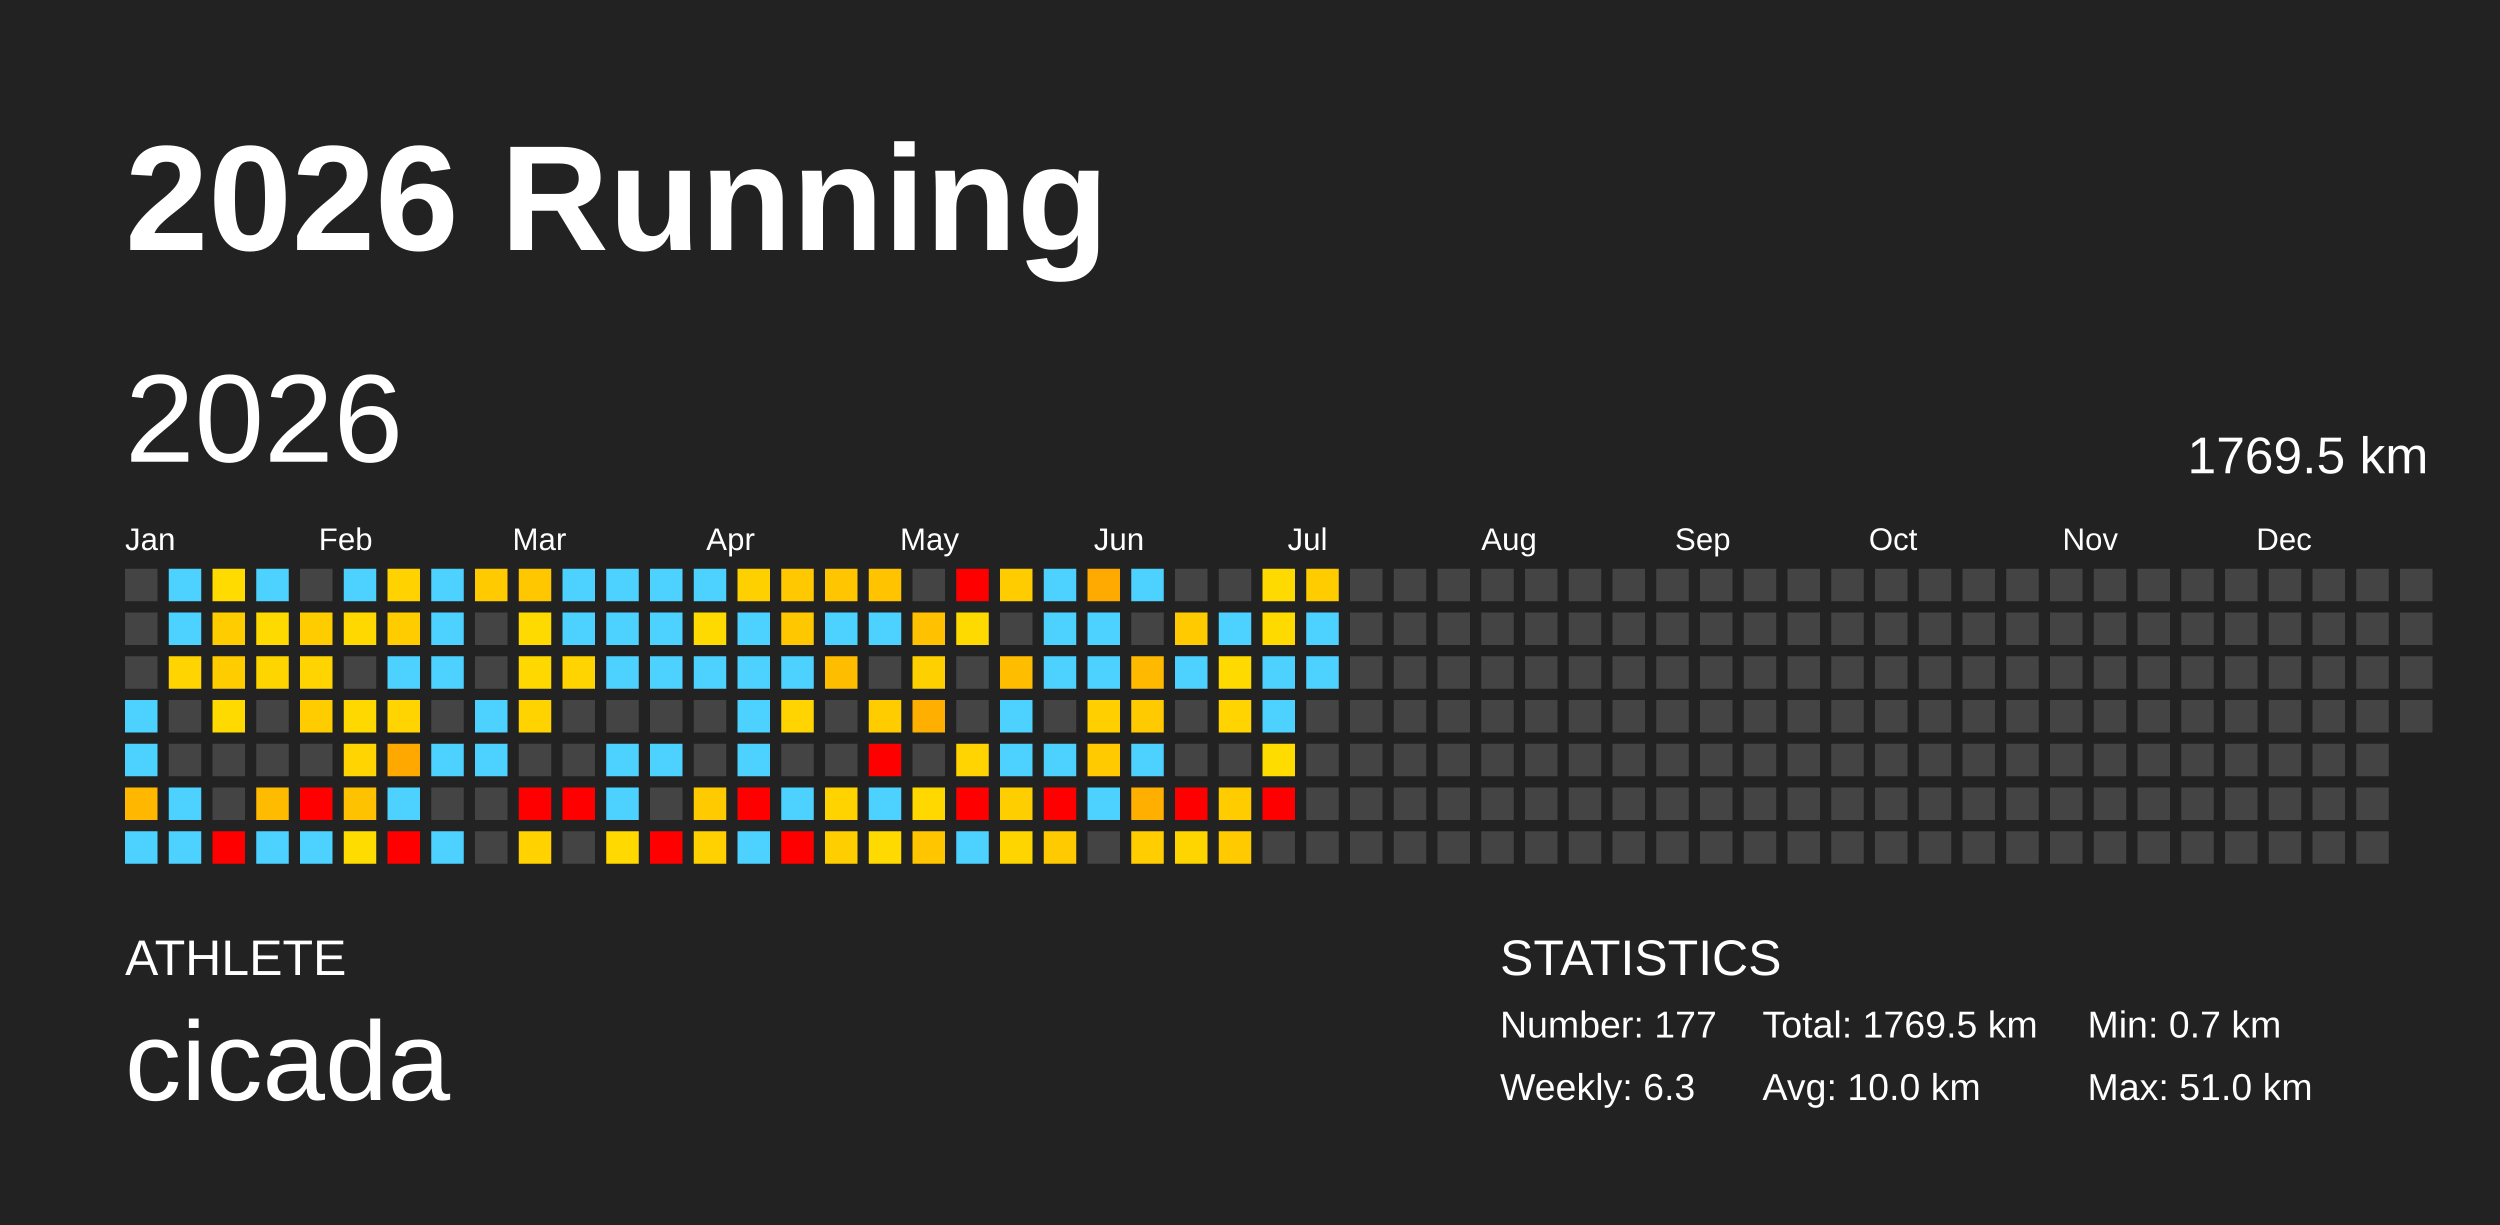
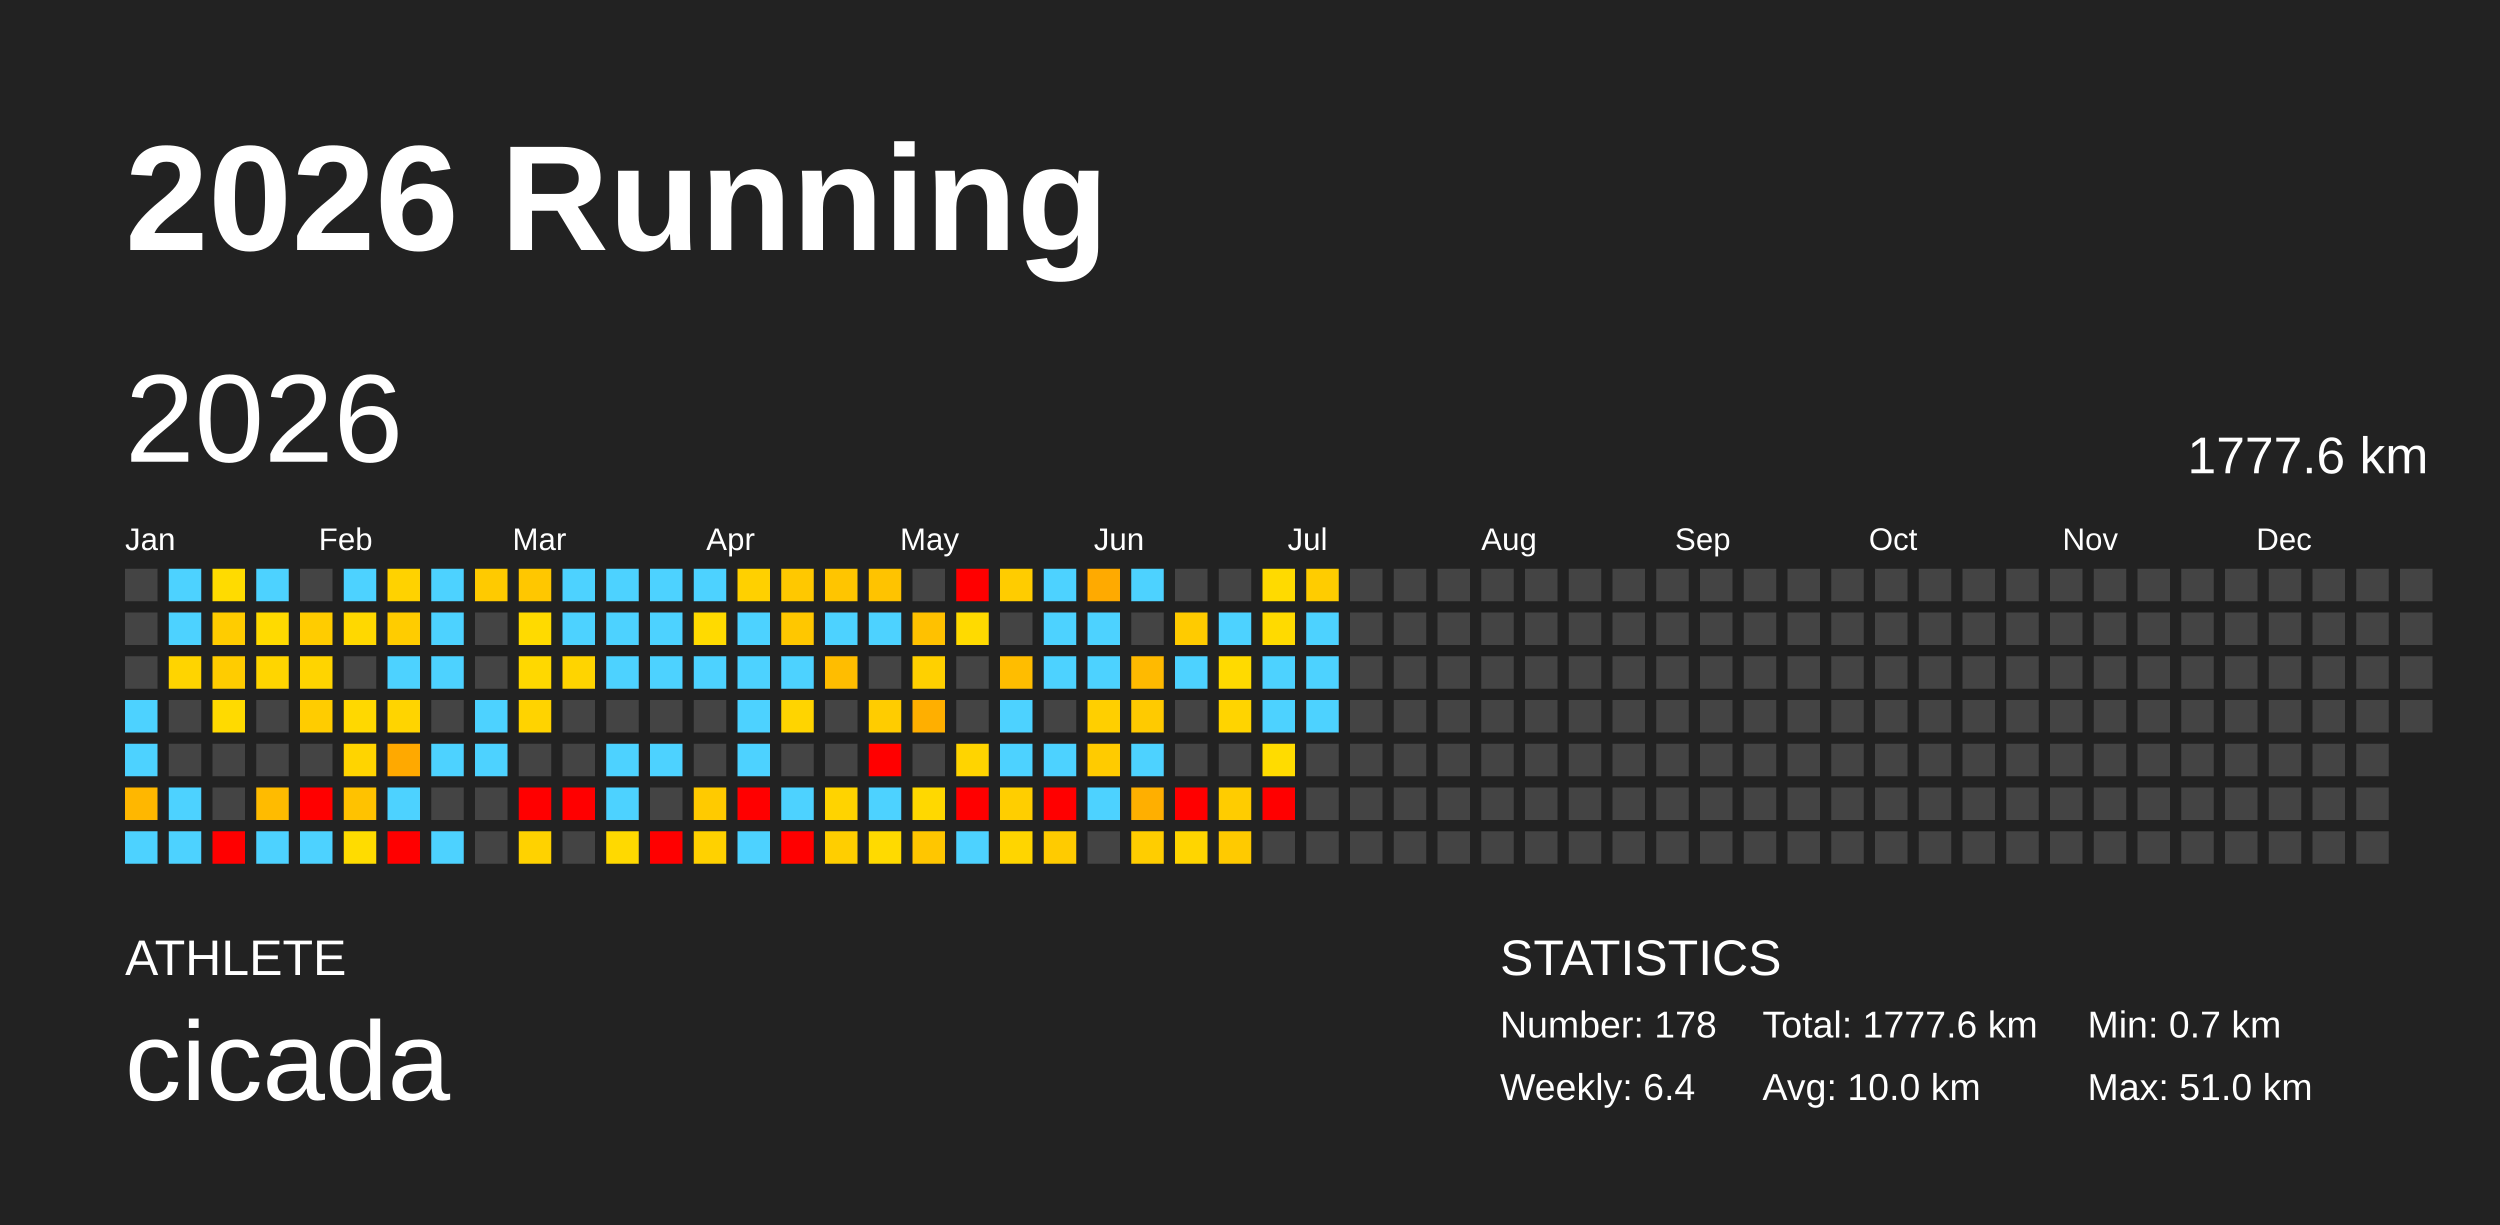
<svg xmlns="http://www.w3.org/2000/svg" baseProfile="full" height="98mm" version="1.1" viewBox="0,0,200,98" width="200mm">
  <defs />
  <rect fill="#222222" height="98" width="200" x="0" y="0" />
  <text fill="#FFFFFF" style="font-size:12px; font-family:Arial; font-weight:bold;" x="10" y="20">2026 Running</text>
  <text fill="#FFFFFF" style="font-size:4px; font-family:Arial" x="10" y="78">ATHLETE</text>
  <text fill="#FFFFFF" style="font-size:9px; font-family:Arial" x="10" y="88">cicada</text>
  <text fill="#FFFFFF" style="font-size:4px; font-family:Arial" x="120" y="78">STATISTICS</text>
-   <text fill="#FFFFFF" style="font-size:3px; font-family:Arial" x="120" y="83">Number: 177</text>
-   <text fill="#FFFFFF" style="font-size:3px; font-family:Arial" x="120" y="88">Weekly: 6.3</text>
-   <text fill="#FFFFFF" style="font-size:3px; font-family:Arial" x="141" y="83">Total: 1769.5 km</text>
+   <text fill="#FFFFFF" style="font-size:3px; font-family:Arial" x="120" y="83">Number: 178</text>
+   <text fill="#FFFFFF" style="font-size:3px; font-family:Arial" x="120" y="88">Weekly: 6.4</text>
+   <text fill="#FFFFFF" style="font-size:3px; font-family:Arial" x="141" y="83">Total: 1777.6 km</text>
  <text fill="#FFFFFF" style="font-size:3px; font-family:Arial" x="141" y="88">Avg: 10.0 km</text>
  <text fill="#FFFFFF" style="font-size:3px; font-family:Arial" x="167" y="83">Min: 0.7 km</text>
  <text fill="#FFFFFF" style="font-size:3px; font-family:Arial" x="167" y="88">Max: 51.0 km</text>
  <text dominant-baseline="hanging" fill="#FFFFFF" style="font-size:10.0px; font-family:Arial;" x="10" y="30">2026</text>
-   <text dominant-baseline="hanging" fill="#FFFFFF" style="font-size:4.125px; font-family:Arial;" x="175" y="35">1769.5 km</text>
+   <text dominant-baseline="hanging" fill="#FFFFFF" style="font-size:4.125px; font-family:Arial;" x="175" y="35">1777.6 km</text>
  <text fill="#FFFFFF" style="font-size:2.5px; font-family:Arial" x="10.0" y="44">Jan</text>
  <text fill="#FFFFFF" style="font-size:2.5px; font-family:Arial" x="25.5" y="44">Feb</text>
  <text fill="#FFFFFF" style="font-size:2.5px; font-family:Arial" x="41.0" y="44">Mar</text>
  <text fill="#FFFFFF" style="font-size:2.5px; font-family:Arial" x="56.5" y="44">Apr</text>
  <text fill="#FFFFFF" style="font-size:2.5px; font-family:Arial" x="72.0" y="44">May</text>
  <text fill="#FFFFFF" style="font-size:2.5px; font-family:Arial" x="87.5" y="44">Jun</text>
  <text fill="#FFFFFF" style="font-size:2.5px; font-family:Arial" x="103.0" y="44">Jul</text>
  <text fill="#FFFFFF" style="font-size:2.5px; font-family:Arial" x="118.5" y="44">Aug</text>
  <text fill="#FFFFFF" style="font-size:2.5px; font-family:Arial" x="134.0" y="44">Sep</text>
  <text fill="#FFFFFF" style="font-size:2.5px; font-family:Arial" x="149.5" y="44">Oct</text>
  <text fill="#FFFFFF" style="font-size:2.5px; font-family:Arial" x="165.0" y="44">Nov</text>
  <text fill="#FFFFFF" style="font-size:2.5px; font-family:Arial" x="180.5" y="44">Dec</text>
  <rect fill="#444444" height="2.6" width="2.6" x="10.0" y="45.5" />
  <rect fill="#444444" height="2.6" width="2.6" x="10.0" y="49.0" />
  <rect fill="#444444" height="2.6" width="2.6" x="10.0" y="52.5" />
  <rect fill="#4dd2ff" height="2.6" width="2.6" x="10.0" y="56.0" />
  <rect fill="#4dd2ff" height="2.6" width="2.6" x="10.0" y="59.5" />
  <rect fill="#ffb700" height="2.6" width="2.6" x="10.0" y="63.0" />
  <rect fill="#4dd2ff" height="2.6" width="2.6" x="10.0" y="66.5" />
  <rect fill="#4dd2ff" height="2.6" width="2.6" x="13.5" y="45.5" />
  <rect fill="#4dd2ff" height="2.6" width="2.6" x="13.5" y="49.0" />
  <rect fill="#ffd400" height="2.6" width="2.6" x="13.5" y="52.5" />
  <rect fill="#444444" height="2.6" width="2.6" x="13.5" y="56.0" />
  <rect fill="#444444" height="2.6" width="2.6" x="13.5" y="59.5" />
  <rect fill="#4dd2ff" height="2.6" width="2.6" x="13.5" y="63.0" />
  <rect fill="#4dd2ff" height="2.6" width="2.6" x="13.5" y="66.5" />
  <rect fill="#ffdb00" height="2.6" width="2.6" x="17.0" y="45.5" />
  <rect fill="#ffcc00" height="2.6" width="2.6" x="17.0" y="49.0" />
  <rect fill="#ffcc00" height="2.6" width="2.6" x="17.0" y="52.5" />
  <rect fill="#ffda00" height="2.6" width="2.6" x="17.0" y="56.0" />
  <rect fill="#444444" height="2.6" width="2.6" x="17.0" y="59.5" />
  <rect fill="#444444" height="2.6" width="2.6" x="17.0" y="63.0" />
  <rect fill="red" height="2.6" width="2.6" x="17.0" y="66.5" />
  <rect fill="#4dd2ff" height="2.6" width="2.6" x="20.5" y="45.5" />
  <rect fill="#ffda00" height="2.6" width="2.6" x="20.5" y="49.0" />
  <rect fill="#ffd500" height="2.6" width="2.6" x="20.5" y="52.5" />
  <rect fill="#444444" height="2.6" width="2.6" x="20.5" y="56.0" />
  <rect fill="#444444" height="2.6" width="2.6" x="20.5" y="59.5" />
  <rect fill="#ffbb00" height="2.6" width="2.6" x="20.5" y="63.0" />
  <rect fill="#4dd2ff" height="2.6" width="2.6" x="20.5" y="66.5" />
  <rect fill="#444444" height="2.6" width="2.6" x="24.0" y="45.5" />
  <rect fill="#ffcc00" height="2.6" width="2.6" x="24.0" y="49.0" />
  <rect fill="#ffd400" height="2.6" width="2.6" x="24.0" y="52.5" />
  <rect fill="#ffcc00" height="2.6" width="2.6" x="24.0" y="56.0" />
  <rect fill="#444444" height="2.6" width="2.6" x="24.0" y="59.5" />
  <rect fill="red" height="2.6" width="2.6" x="24.0" y="63.0" />
  <rect fill="#4dd2ff" height="2.6" width="2.6" x="24.0" y="66.5" />
  <rect fill="#4dd2ff" height="2.6" width="2.6" x="27.5" y="45.5" />
  <rect fill="#ffd800" height="2.6" width="2.6" x="27.5" y="49.0" />
  <rect fill="#444444" height="2.6" width="2.6" x="27.5" y="52.5" />
  <rect fill="#ffd800" height="2.6" width="2.6" x="27.5" y="56.0" />
  <rect fill="#ffd400" height="2.6" width="2.6" x="27.5" y="59.5" />
  <rect fill="#ffc200" height="2.6" width="2.6" x="27.5" y="63.0" />
  <rect fill="#ffdc00" height="2.6" width="2.6" x="27.5" y="66.5" />
  <rect fill="#ffd200" height="2.6" width="2.6" x="31.0" y="45.5" />
  <rect fill="#ffcc00" height="2.6" width="2.6" x="31.0" y="49.0" />
  <rect fill="#4dd2ff" height="2.6" width="2.6" x="31.0" y="52.5" />
  <rect fill="#ffd400" height="2.6" width="2.6" x="31.0" y="56.0" />
  <rect fill="#ffa900" height="2.6" width="2.6" x="31.0" y="59.5" />
  <rect fill="#4dd2ff" height="2.6" width="2.6" x="31.0" y="63.0" />
  <rect fill="red" height="2.6" width="2.6" x="31.0" y="66.5" />
  <rect fill="#4dd2ff" height="2.6" width="2.6" x="34.5" y="45.5" />
  <rect fill="#4dd2ff" height="2.6" width="2.6" x="34.5" y="49.0" />
  <rect fill="#4dd2ff" height="2.6" width="2.6" x="34.5" y="52.5" />
  <rect fill="#444444" height="2.6" width="2.6" x="34.5" y="56.0" />
  <rect fill="#4dd2ff" height="2.6" width="2.6" x="34.5" y="59.5" />
  <rect fill="#444444" height="2.6" width="2.6" x="34.5" y="63.0" />
  <rect fill="#4dd2ff" height="2.6" width="2.6" x="34.5" y="66.5" />
  <rect fill="#ffca00" height="2.6" width="2.6" x="38.0" y="45.5" />
  <rect fill="#444444" height="2.6" width="2.6" x="38.0" y="49.0" />
  <rect fill="#444444" height="2.6" width="2.6" x="38.0" y="52.5" />
  <rect fill="#4dd2ff" height="2.6" width="2.6" x="38.0" y="56.0" />
  <rect fill="#4dd2ff" height="2.6" width="2.6" x="38.0" y="59.5" />
  <rect fill="#444444" height="2.6" width="2.6" x="38.0" y="63.0" />
  <rect fill="#444444" height="2.6" width="2.6" x="38.0" y="66.5" />
  <rect fill="#ffc700" height="2.6" width="2.6" x="41.5" y="45.5" />
  <rect fill="#ffda00" height="2.6" width="2.6" x="41.5" y="49.0" />
  <rect fill="#ffd800" height="2.6" width="2.6" x="41.5" y="52.5" />
  <rect fill="#ffd300" height="2.6" width="2.6" x="41.5" y="56.0" />
  <rect fill="#444444" height="2.6" width="2.6" x="41.5" y="59.5" />
  <rect fill="red" height="2.6" width="2.6" x="41.5" y="63.0" />
  <rect fill="#ffd200" height="2.6" width="2.6" x="41.5" y="66.5" />
  <rect fill="#4dd2ff" height="2.6" width="2.6" x="45.0" y="45.5" />
  <rect fill="#4dd2ff" height="2.6" width="2.6" x="45.0" y="49.0" />
  <rect fill="#ffd400" height="2.6" width="2.6" x="45.0" y="52.5" />
  <rect fill="#444444" height="2.6" width="2.6" x="45.0" y="56.0" />
  <rect fill="#444444" height="2.6" width="2.6" x="45.0" y="59.5" />
  <rect fill="red" height="2.6" width="2.6" x="45.0" y="63.0" />
  <rect fill="#444444" height="2.6" width="2.6" x="45.0" y="66.5" />
  <rect fill="#4dd2ff" height="2.6" width="2.6" x="48.5" y="45.5" />
  <rect fill="#4dd2ff" height="2.6" width="2.6" x="48.5" y="49.0" />
  <rect fill="#4dd2ff" height="2.6" width="2.6" x="48.5" y="52.5" />
  <rect fill="#444444" height="2.6" width="2.6" x="48.5" y="56.0" />
  <rect fill="#4dd2ff" height="2.6" width="2.6" x="48.5" y="59.5" />
  <rect fill="#4dd2ff" height="2.6" width="2.6" x="48.5" y="63.0" />
  <rect fill="#ffd900" height="2.6" width="2.6" x="48.5" y="66.5" />
  <rect fill="#4dd2ff" height="2.6" width="2.6" x="52.0" y="45.5" />
  <rect fill="#4dd2ff" height="2.6" width="2.6" x="52.0" y="49.0" />
  <rect fill="#4dd2ff" height="2.6" width="2.6" x="52.0" y="52.5" />
  <rect fill="#444444" height="2.6" width="2.6" x="52.0" y="56.0" />
  <rect fill="#4dd2ff" height="2.6" width="2.6" x="52.0" y="59.5" />
  <rect fill="#444444" height="2.6" width="2.6" x="52.0" y="63.0" />
  <rect fill="red" height="2.6" width="2.6" x="52.0" y="66.5" />
  <rect fill="#4dd2ff" height="2.6" width="2.6" x="55.5" y="45.5" />
  <rect fill="#ffda00" height="2.6" width="2.6" x="55.5" y="49.0" />
  <rect fill="#4dd2ff" height="2.6" width="2.6" x="55.5" y="52.5" />
  <rect fill="#444444" height="2.6" width="2.6" x="55.5" y="56.0" />
  <rect fill="#444444" height="2.6" width="2.6" x="55.5" y="59.5" />
  <rect fill="#ffca00" height="2.6" width="2.6" x="55.5" y="63.0" />
  <rect fill="#ffd100" height="2.6" width="2.6" x="55.5" y="66.5" />
  <rect fill="#ffd000" height="2.6" width="2.6" x="59.0" y="45.5" />
  <rect fill="#4dd2ff" height="2.6" width="2.6" x="59.0" y="49.0" />
  <rect fill="#4dd2ff" height="2.6" width="2.6" x="59.0" y="52.5" />
  <rect fill="#4dd2ff" height="2.6" width="2.6" x="59.0" y="56.0" />
  <rect fill="#4dd2ff" height="2.6" width="2.6" x="59.0" y="59.5" />
  <rect fill="red" height="2.6" width="2.6" x="59.0" y="63.0" />
  <rect fill="#4dd2ff" height="2.6" width="2.6" x="59.0" y="66.5" />
  <rect fill="#ffc800" height="2.6" width="2.6" x="62.5" y="45.5" />
  <rect fill="#ffc700" height="2.6" width="2.6" x="62.5" y="49.0" />
  <rect fill="#4dd2ff" height="2.6" width="2.6" x="62.5" y="52.5" />
  <rect fill="#ffd400" height="2.6" width="2.6" x="62.5" y="56.0" />
  <rect fill="#444444" height="2.6" width="2.6" x="62.5" y="59.5" />
  <rect fill="#4dd2ff" height="2.6" width="2.6" x="62.5" y="63.0" />
  <rect fill="red" height="2.6" width="2.6" x="62.5" y="66.5" />
  <rect fill="#ffc500" height="2.6" width="2.6" x="66.0" y="45.5" />
  <rect fill="#4dd2ff" height="2.6" width="2.6" x="66.0" y="49.0" />
  <rect fill="#ffbd00" height="2.6" width="2.6" x="66.0" y="52.5" />
  <rect fill="#444444" height="2.6" width="2.6" x="66.0" y="56.0" />
  <rect fill="#444444" height="2.6" width="2.6" x="66.0" y="59.5" />
  <rect fill="#ffd300" height="2.6" width="2.6" x="66.0" y="63.0" />
  <rect fill="#ffce00" height="2.6" width="2.6" x="66.0" y="66.5" />
  <rect fill="#ffc300" height="2.6" width="2.6" x="69.5" y="45.5" />
  <rect fill="#4dd2ff" height="2.6" width="2.6" x="69.5" y="49.0" />
  <rect fill="#444444" height="2.6" width="2.6" x="69.5" y="52.5" />
  <rect fill="#ffcc00" height="2.6" width="2.6" x="69.5" y="56.0" />
  <rect fill="red" height="2.6" width="2.6" x="69.5" y="59.5" />
  <rect fill="#4dd2ff" height="2.6" width="2.6" x="69.5" y="63.0" />
  <rect fill="#ffda00" height="2.6" width="2.6" x="69.5" y="66.5" />
  <rect fill="#444444" height="2.6" width="2.6" x="73.0" y="45.5" />
  <rect fill="#ffc100" height="2.6" width="2.6" x="73.0" y="49.0" />
  <rect fill="#ffd000" height="2.6" width="2.6" x="73.0" y="52.5" />
  <rect fill="#ffaf00" height="2.6" width="2.6" x="73.0" y="56.0" />
  <rect fill="#444444" height="2.6" width="2.6" x="73.0" y="59.5" />
  <rect fill="#ffd800" height="2.6" width="2.6" x="73.0" y="63.0" />
  <rect fill="#ffc600" height="2.6" width="2.6" x="73.0" y="66.5" />
  <rect fill="red" height="2.6" width="2.6" x="76.5" y="45.5" />
  <rect fill="#ffda00" height="2.6" width="2.6" x="76.5" y="49.0" />
  <rect fill="#444444" height="2.6" width="2.6" x="76.5" y="52.5" />
  <rect fill="#444444" height="2.6" width="2.6" x="76.5" y="56.0" />
  <rect fill="#ffd400" height="2.6" width="2.6" x="76.5" y="59.5" />
  <rect fill="red" height="2.6" width="2.6" x="76.5" y="63.0" />
  <rect fill="#4dd2ff" height="2.6" width="2.6" x="76.5" y="66.5" />
  <rect fill="#ffcc00" height="2.6" width="2.6" x="80.0" y="45.5" />
  <rect fill="#444444" height="2.6" width="2.6" x="80.0" y="49.0" />
  <rect fill="#ffbd00" height="2.6" width="2.6" x="80.0" y="52.5" />
  <rect fill="#4dd2ff" height="2.6" width="2.6" x="80.0" y="56.0" />
  <rect fill="#4dd2ff" height="2.6" width="2.6" x="80.0" y="59.5" />
  <rect fill="#ffce00" height="2.6" width="2.6" x="80.0" y="63.0" />
  <rect fill="#ffd500" height="2.6" width="2.6" x="80.0" y="66.5" />
  <rect fill="#4dd2ff" height="2.6" width="2.6" x="83.5" y="45.5" />
  <rect fill="#4dd2ff" height="2.6" width="2.6" x="83.5" y="49.0" />
  <rect fill="#4dd2ff" height="2.6" width="2.6" x="83.5" y="52.5" />
  <rect fill="#444444" height="2.6" width="2.6" x="83.5" y="56.0" />
  <rect fill="#4dd2ff" height="2.6" width="2.6" x="83.5" y="59.5" />
  <rect fill="red" height="2.6" width="2.6" x="83.5" y="63.0" />
  <rect fill="#ffcb00" height="2.6" width="2.6" x="83.5" y="66.5" />
  <rect fill="#ffaa00" height="2.6" width="2.6" x="87.0" y="45.5" />
  <rect fill="#4dd2ff" height="2.6" width="2.6" x="87.0" y="49.0" />
  <rect fill="#4dd2ff" height="2.6" width="2.6" x="87.0" y="52.5" />
  <rect fill="#ffcf00" height="2.6" width="2.6" x="87.0" y="56.0" />
  <rect fill="#ffcb00" height="2.6" width="2.6" x="87.0" y="59.5" />
  <rect fill="#4dd2ff" height="2.6" width="2.6" x="87.0" y="63.0" />
  <rect fill="#444444" height="2.6" width="2.6" x="87.0" y="66.5" />
  <rect fill="#4dd2ff" height="2.6" width="2.6" x="90.5" y="45.5" />
  <rect fill="#444444" height="2.6" width="2.6" x="90.5" y="49.0" />
  <rect fill="#ffba00" height="2.6" width="2.6" x="90.5" y="52.5" />
  <rect fill="#ffca00" height="2.6" width="2.6" x="90.5" y="56.0" />
  <rect fill="#4dd2ff" height="2.6" width="2.6" x="90.5" y="59.5" />
  <rect fill="#ffaf00" height="2.6" width="2.6" x="90.5" y="63.0" />
  <rect fill="#ffcd00" height="2.6" width="2.6" x="90.5" y="66.5" />
  <rect fill="#444444" height="2.6" width="2.6" x="94.0" y="45.5" />
  <rect fill="#ffcb00" height="2.6" width="2.6" x="94.0" y="49.0" />
  <rect fill="#4dd2ff" height="2.6" width="2.6" x="94.0" y="52.5" />
  <rect fill="#444444" height="2.6" width="2.6" x="94.0" y="56.0" />
  <rect fill="#444444" height="2.6" width="2.6" x="94.0" y="59.5" />
  <rect fill="red" height="2.6" width="2.6" x="94.0" y="63.0" />
  <rect fill="#ffd500" height="2.6" width="2.6" x="94.0" y="66.5" />
  <rect fill="#444444" height="2.6" width="2.6" x="97.5" y="45.5" />
  <rect fill="#4dd2ff" height="2.6" width="2.6" x="97.5" y="49.0" />
  <rect fill="#ffda00" height="2.6" width="2.6" x="97.5" y="52.5" />
  <rect fill="#ffd400" height="2.6" width="2.6" x="97.5" y="56.0" />
  <rect fill="#444444" height="2.6" width="2.6" x="97.5" y="59.5" />
  <rect fill="#ffcc00" height="2.6" width="2.6" x="97.5" y="63.0" />
  <rect fill="#ffca00" height="2.6" width="2.6" x="97.5" y="66.5" />
  <rect fill="#ffda00" height="2.6" width="2.6" x="101.0" y="45.5" />
  <rect fill="#ffda00" height="2.6" width="2.6" x="101.0" y="49.0" />
  <rect fill="#4dd2ff" height="2.6" width="2.6" x="101.0" y="52.5" />
  <rect fill="#4dd2ff" height="2.6" width="2.6" x="101.0" y="56.0" />
  <rect fill="#ffdc00" height="2.6" width="2.6" x="101.0" y="59.5" />
  <rect fill="red" height="2.6" width="2.6" x="101.0" y="63.0" />
  <rect fill="#444444" height="2.6" width="2.6" x="101.0" y="66.5" />
  <rect fill="#ffcc00" height="2.6" width="2.6" x="104.5" y="45.5" />
  <rect fill="#4dd2ff" height="2.6" width="2.6" x="104.5" y="49.0" />
  <rect fill="#4dd2ff" height="2.6" width="2.6" x="104.5" y="52.5" />
-   <rect fill="#444444" height="2.6" width="2.6" x="104.5" y="56.0" />
+   <rect fill="#4dd2ff" height="2.6" width="2.6" x="104.5" y="56.0" />
  <rect fill="#444444" height="2.6" width="2.6" x="104.5" y="59.5" />
  <rect fill="#444444" height="2.6" width="2.6" x="104.5" y="63.0" />
  <rect fill="#444444" height="2.6" width="2.6" x="104.5" y="66.5" />
  <rect fill="#444444" height="2.6" width="2.6" x="108.0" y="45.5" />
  <rect fill="#444444" height="2.6" width="2.6" x="108.0" y="49.0" />
  <rect fill="#444444" height="2.6" width="2.6" x="108.0" y="52.5" />
  <rect fill="#444444" height="2.6" width="2.6" x="108.0" y="56.0" />
  <rect fill="#444444" height="2.6" width="2.6" x="108.0" y="59.5" />
  <rect fill="#444444" height="2.6" width="2.6" x="108.0" y="63.0" />
  <rect fill="#444444" height="2.6" width="2.6" x="108.0" y="66.5" />
  <rect fill="#444444" height="2.6" width="2.6" x="111.5" y="45.5" />
  <rect fill="#444444" height="2.6" width="2.6" x="111.5" y="49.0" />
  <rect fill="#444444" height="2.6" width="2.6" x="111.5" y="52.5" />
  <rect fill="#444444" height="2.6" width="2.6" x="111.5" y="56.0" />
  <rect fill="#444444" height="2.6" width="2.6" x="111.5" y="59.5" />
  <rect fill="#444444" height="2.6" width="2.6" x="111.5" y="63.0" />
  <rect fill="#444444" height="2.6" width="2.6" x="111.5" y="66.5" />
  <rect fill="#444444" height="2.6" width="2.6" x="115.0" y="45.5" />
  <rect fill="#444444" height="2.6" width="2.6" x="115.0" y="49.0" />
  <rect fill="#444444" height="2.6" width="2.6" x="115.0" y="52.5" />
  <rect fill="#444444" height="2.6" width="2.6" x="115.0" y="56.0" />
  <rect fill="#444444" height="2.6" width="2.6" x="115.0" y="59.5" />
  <rect fill="#444444" height="2.6" width="2.6" x="115.0" y="63.0" />
  <rect fill="#444444" height="2.6" width="2.6" x="115.0" y="66.5" />
  <rect fill="#444444" height="2.6" width="2.6" x="118.5" y="45.5" />
  <rect fill="#444444" height="2.6" width="2.6" x="118.5" y="49.0" />
  <rect fill="#444444" height="2.6" width="2.6" x="118.5" y="52.5" />
  <rect fill="#444444" height="2.6" width="2.6" x="118.5" y="56.0" />
  <rect fill="#444444" height="2.6" width="2.6" x="118.5" y="59.5" />
  <rect fill="#444444" height="2.6" width="2.6" x="118.5" y="63.0" />
  <rect fill="#444444" height="2.6" width="2.6" x="118.5" y="66.5" />
  <rect fill="#444444" height="2.6" width="2.6" x="122.0" y="45.5" />
  <rect fill="#444444" height="2.6" width="2.6" x="122.0" y="49.0" />
  <rect fill="#444444" height="2.6" width="2.6" x="122.0" y="52.5" />
  <rect fill="#444444" height="2.6" width="2.6" x="122.0" y="56.0" />
  <rect fill="#444444" height="2.6" width="2.6" x="122.0" y="59.5" />
  <rect fill="#444444" height="2.6" width="2.6" x="122.0" y="63.0" />
  <rect fill="#444444" height="2.6" width="2.6" x="122.0" y="66.5" />
  <rect fill="#444444" height="2.6" width="2.6" x="125.5" y="45.5" />
  <rect fill="#444444" height="2.6" width="2.6" x="125.5" y="49.0" />
  <rect fill="#444444" height="2.6" width="2.6" x="125.5" y="52.5" />
  <rect fill="#444444" height="2.6" width="2.6" x="125.5" y="56.0" />
  <rect fill="#444444" height="2.6" width="2.6" x="125.5" y="59.5" />
  <rect fill="#444444" height="2.6" width="2.6" x="125.5" y="63.0" />
  <rect fill="#444444" height="2.6" width="2.6" x="125.5" y="66.5" />
  <rect fill="#444444" height="2.6" width="2.6" x="129.0" y="45.5" />
  <rect fill="#444444" height="2.6" width="2.6" x="129.0" y="49.0" />
  <rect fill="#444444" height="2.6" width="2.6" x="129.0" y="52.5" />
  <rect fill="#444444" height="2.6" width="2.6" x="129.0" y="56.0" />
  <rect fill="#444444" height="2.6" width="2.6" x="129.0" y="59.5" />
  <rect fill="#444444" height="2.6" width="2.6" x="129.0" y="63.0" />
  <rect fill="#444444" height="2.6" width="2.6" x="129.0" y="66.5" />
  <rect fill="#444444" height="2.6" width="2.6" x="132.5" y="45.5" />
  <rect fill="#444444" height="2.6" width="2.6" x="132.5" y="49.0" />
  <rect fill="#444444" height="2.6" width="2.6" x="132.5" y="52.5" />
  <rect fill="#444444" height="2.6" width="2.6" x="132.5" y="56.0" />
  <rect fill="#444444" height="2.6" width="2.6" x="132.5" y="59.5" />
  <rect fill="#444444" height="2.6" width="2.6" x="132.5" y="63.0" />
  <rect fill="#444444" height="2.6" width="2.6" x="132.5" y="66.5" />
  <rect fill="#444444" height="2.6" width="2.6" x="136.0" y="45.5" />
  <rect fill="#444444" height="2.6" width="2.6" x="136.0" y="49.0" />
  <rect fill="#444444" height="2.6" width="2.6" x="136.0" y="52.5" />
  <rect fill="#444444" height="2.6" width="2.6" x="136.0" y="56.0" />
  <rect fill="#444444" height="2.6" width="2.6" x="136.0" y="59.5" />
  <rect fill="#444444" height="2.6" width="2.6" x="136.0" y="63.0" />
  <rect fill="#444444" height="2.6" width="2.6" x="136.0" y="66.5" />
  <rect fill="#444444" height="2.6" width="2.6" x="139.5" y="45.5" />
  <rect fill="#444444" height="2.6" width="2.6" x="139.5" y="49.0" />
  <rect fill="#444444" height="2.6" width="2.6" x="139.5" y="52.5" />
  <rect fill="#444444" height="2.6" width="2.6" x="139.5" y="56.0" />
  <rect fill="#444444" height="2.6" width="2.6" x="139.5" y="59.5" />
  <rect fill="#444444" height="2.6" width="2.6" x="139.5" y="63.0" />
  <rect fill="#444444" height="2.6" width="2.6" x="139.5" y="66.5" />
  <rect fill="#444444" height="2.6" width="2.6" x="143.0" y="45.5" />
  <rect fill="#444444" height="2.6" width="2.6" x="143.0" y="49.0" />
  <rect fill="#444444" height="2.6" width="2.6" x="143.0" y="52.5" />
  <rect fill="#444444" height="2.6" width="2.6" x="143.0" y="56.0" />
  <rect fill="#444444" height="2.6" width="2.6" x="143.0" y="59.5" />
  <rect fill="#444444" height="2.6" width="2.6" x="143.0" y="63.0" />
  <rect fill="#444444" height="2.6" width="2.6" x="143.0" y="66.5" />
  <rect fill="#444444" height="2.6" width="2.6" x="146.5" y="45.5" />
  <rect fill="#444444" height="2.6" width="2.6" x="146.5" y="49.0" />
  <rect fill="#444444" height="2.6" width="2.6" x="146.5" y="52.5" />
  <rect fill="#444444" height="2.6" width="2.6" x="146.5" y="56.0" />
  <rect fill="#444444" height="2.6" width="2.6" x="146.5" y="59.5" />
  <rect fill="#444444" height="2.6" width="2.6" x="146.5" y="63.0" />
  <rect fill="#444444" height="2.6" width="2.6" x="146.5" y="66.5" />
  <rect fill="#444444" height="2.6" width="2.6" x="150.0" y="45.5" />
  <rect fill="#444444" height="2.6" width="2.6" x="150.0" y="49.0" />
  <rect fill="#444444" height="2.6" width="2.6" x="150.0" y="52.5" />
  <rect fill="#444444" height="2.6" width="2.6" x="150.0" y="56.0" />
  <rect fill="#444444" height="2.6" width="2.6" x="150.0" y="59.5" />
  <rect fill="#444444" height="2.6" width="2.6" x="150.0" y="63.0" />
  <rect fill="#444444" height="2.6" width="2.6" x="150.0" y="66.5" />
  <rect fill="#444444" height="2.6" width="2.6" x="153.5" y="45.5" />
  <rect fill="#444444" height="2.6" width="2.6" x="153.5" y="49.0" />
  <rect fill="#444444" height="2.6" width="2.6" x="153.5" y="52.5" />
  <rect fill="#444444" height="2.6" width="2.6" x="153.5" y="56.0" />
  <rect fill="#444444" height="2.6" width="2.6" x="153.5" y="59.5" />
  <rect fill="#444444" height="2.6" width="2.6" x="153.5" y="63.0" />
  <rect fill="#444444" height="2.6" width="2.6" x="153.5" y="66.5" />
  <rect fill="#444444" height="2.6" width="2.6" x="157.0" y="45.5" />
  <rect fill="#444444" height="2.6" width="2.6" x="157.0" y="49.0" />
  <rect fill="#444444" height="2.6" width="2.6" x="157.0" y="52.5" />
  <rect fill="#444444" height="2.6" width="2.6" x="157.0" y="56.0" />
  <rect fill="#444444" height="2.6" width="2.6" x="157.0" y="59.5" />
  <rect fill="#444444" height="2.6" width="2.6" x="157.0" y="63.0" />
  <rect fill="#444444" height="2.6" width="2.6" x="157.0" y="66.5" />
  <rect fill="#444444" height="2.6" width="2.6" x="160.5" y="45.5" />
  <rect fill="#444444" height="2.6" width="2.6" x="160.5" y="49.0" />
  <rect fill="#444444" height="2.6" width="2.6" x="160.5" y="52.5" />
  <rect fill="#444444" height="2.6" width="2.6" x="160.5" y="56.0" />
  <rect fill="#444444" height="2.6" width="2.6" x="160.5" y="59.5" />
  <rect fill="#444444" height="2.6" width="2.6" x="160.5" y="63.0" />
  <rect fill="#444444" height="2.6" width="2.6" x="160.5" y="66.5" />
  <rect fill="#444444" height="2.6" width="2.6" x="164.0" y="45.5" />
  <rect fill="#444444" height="2.6" width="2.6" x="164.0" y="49.0" />
  <rect fill="#444444" height="2.6" width="2.6" x="164.0" y="52.5" />
  <rect fill="#444444" height="2.6" width="2.6" x="164.0" y="56.0" />
  <rect fill="#444444" height="2.6" width="2.6" x="164.0" y="59.5" />
  <rect fill="#444444" height="2.6" width="2.6" x="164.0" y="63.0" />
  <rect fill="#444444" height="2.6" width="2.6" x="164.0" y="66.5" />
  <rect fill="#444444" height="2.6" width="2.6" x="167.5" y="45.5" />
  <rect fill="#444444" height="2.6" width="2.6" x="167.5" y="49.0" />
  <rect fill="#444444" height="2.6" width="2.6" x="167.5" y="52.5" />
  <rect fill="#444444" height="2.6" width="2.6" x="167.5" y="56.0" />
  <rect fill="#444444" height="2.6" width="2.6" x="167.5" y="59.5" />
  <rect fill="#444444" height="2.6" width="2.6" x="167.5" y="63.0" />
  <rect fill="#444444" height="2.6" width="2.6" x="167.5" y="66.5" />
  <rect fill="#444444" height="2.6" width="2.6" x="171.0" y="45.5" />
  <rect fill="#444444" height="2.6" width="2.6" x="171.0" y="49.0" />
  <rect fill="#444444" height="2.6" width="2.6" x="171.0" y="52.5" />
  <rect fill="#444444" height="2.6" width="2.6" x="171.0" y="56.0" />
  <rect fill="#444444" height="2.6" width="2.6" x="171.0" y="59.5" />
  <rect fill="#444444" height="2.6" width="2.6" x="171.0" y="63.0" />
  <rect fill="#444444" height="2.6" width="2.6" x="171.0" y="66.5" />
  <rect fill="#444444" height="2.6" width="2.6" x="174.5" y="45.5" />
  <rect fill="#444444" height="2.6" width="2.6" x="174.5" y="49.0" />
  <rect fill="#444444" height="2.6" width="2.6" x="174.5" y="52.5" />
  <rect fill="#444444" height="2.6" width="2.6" x="174.5" y="56.0" />
  <rect fill="#444444" height="2.6" width="2.6" x="174.5" y="59.5" />
  <rect fill="#444444" height="2.6" width="2.6" x="174.5" y="63.0" />
  <rect fill="#444444" height="2.6" width="2.6" x="174.5" y="66.5" />
  <rect fill="#444444" height="2.6" width="2.6" x="178.0" y="45.5" />
  <rect fill="#444444" height="2.6" width="2.6" x="178.0" y="49.0" />
  <rect fill="#444444" height="2.6" width="2.6" x="178.0" y="52.5" />
  <rect fill="#444444" height="2.6" width="2.6" x="178.0" y="56.0" />
  <rect fill="#444444" height="2.6" width="2.6" x="178.0" y="59.5" />
  <rect fill="#444444" height="2.6" width="2.6" x="178.0" y="63.0" />
  <rect fill="#444444" height="2.6" width="2.6" x="178.0" y="66.5" />
  <rect fill="#444444" height="2.6" width="2.6" x="181.5" y="45.5" />
  <rect fill="#444444" height="2.6" width="2.6" x="181.5" y="49.0" />
  <rect fill="#444444" height="2.6" width="2.6" x="181.5" y="52.5" />
  <rect fill="#444444" height="2.6" width="2.6" x="181.5" y="56.0" />
  <rect fill="#444444" height="2.6" width="2.6" x="181.5" y="59.5" />
  <rect fill="#444444" height="2.6" width="2.6" x="181.5" y="63.0" />
  <rect fill="#444444" height="2.6" width="2.6" x="181.5" y="66.5" />
  <rect fill="#444444" height="2.6" width="2.6" x="185.0" y="45.5" />
  <rect fill="#444444" height="2.6" width="2.6" x="185.0" y="49.0" />
  <rect fill="#444444" height="2.6" width="2.6" x="185.0" y="52.5" />
  <rect fill="#444444" height="2.6" width="2.6" x="185.0" y="56.0" />
  <rect fill="#444444" height="2.6" width="2.6" x="185.0" y="59.5" />
  <rect fill="#444444" height="2.6" width="2.6" x="185.0" y="63.0" />
  <rect fill="#444444" height="2.6" width="2.6" x="185.0" y="66.5" />
  <rect fill="#444444" height="2.6" width="2.6" x="188.5" y="45.5" />
  <rect fill="#444444" height="2.6" width="2.6" x="188.5" y="49.0" />
  <rect fill="#444444" height="2.6" width="2.6" x="188.5" y="52.5" />
  <rect fill="#444444" height="2.6" width="2.6" x="188.5" y="56.0" />
  <rect fill="#444444" height="2.6" width="2.6" x="188.5" y="59.5" />
  <rect fill="#444444" height="2.6" width="2.6" x="188.5" y="63.0" />
  <rect fill="#444444" height="2.6" width="2.6" x="188.5" y="66.5" />
  <rect fill="#444444" height="2.6" width="2.6" x="192.0" y="45.5" />
  <rect fill="#444444" height="2.6" width="2.6" x="192.0" y="49.0" />
  <rect fill="#444444" height="2.6" width="2.6" x="192.0" y="52.5" />
  <rect fill="#444444" height="2.6" width="2.6" x="192.0" y="56.0" />
</svg>
